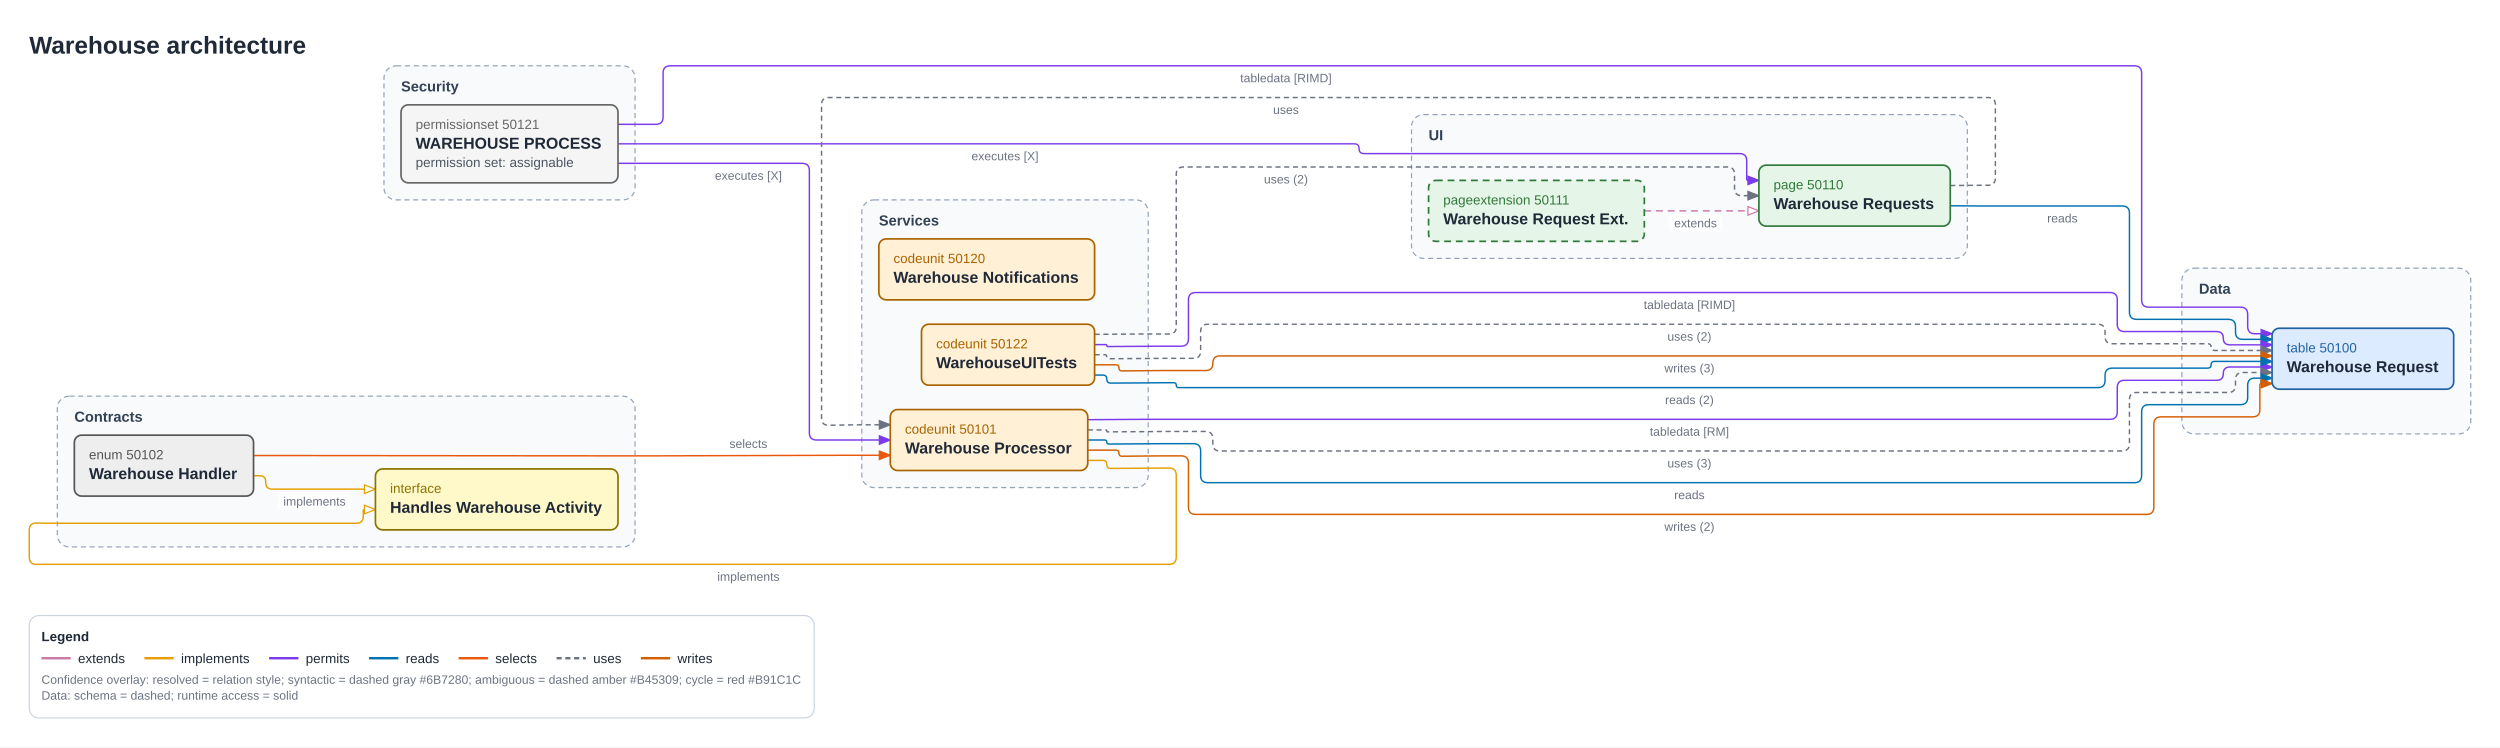
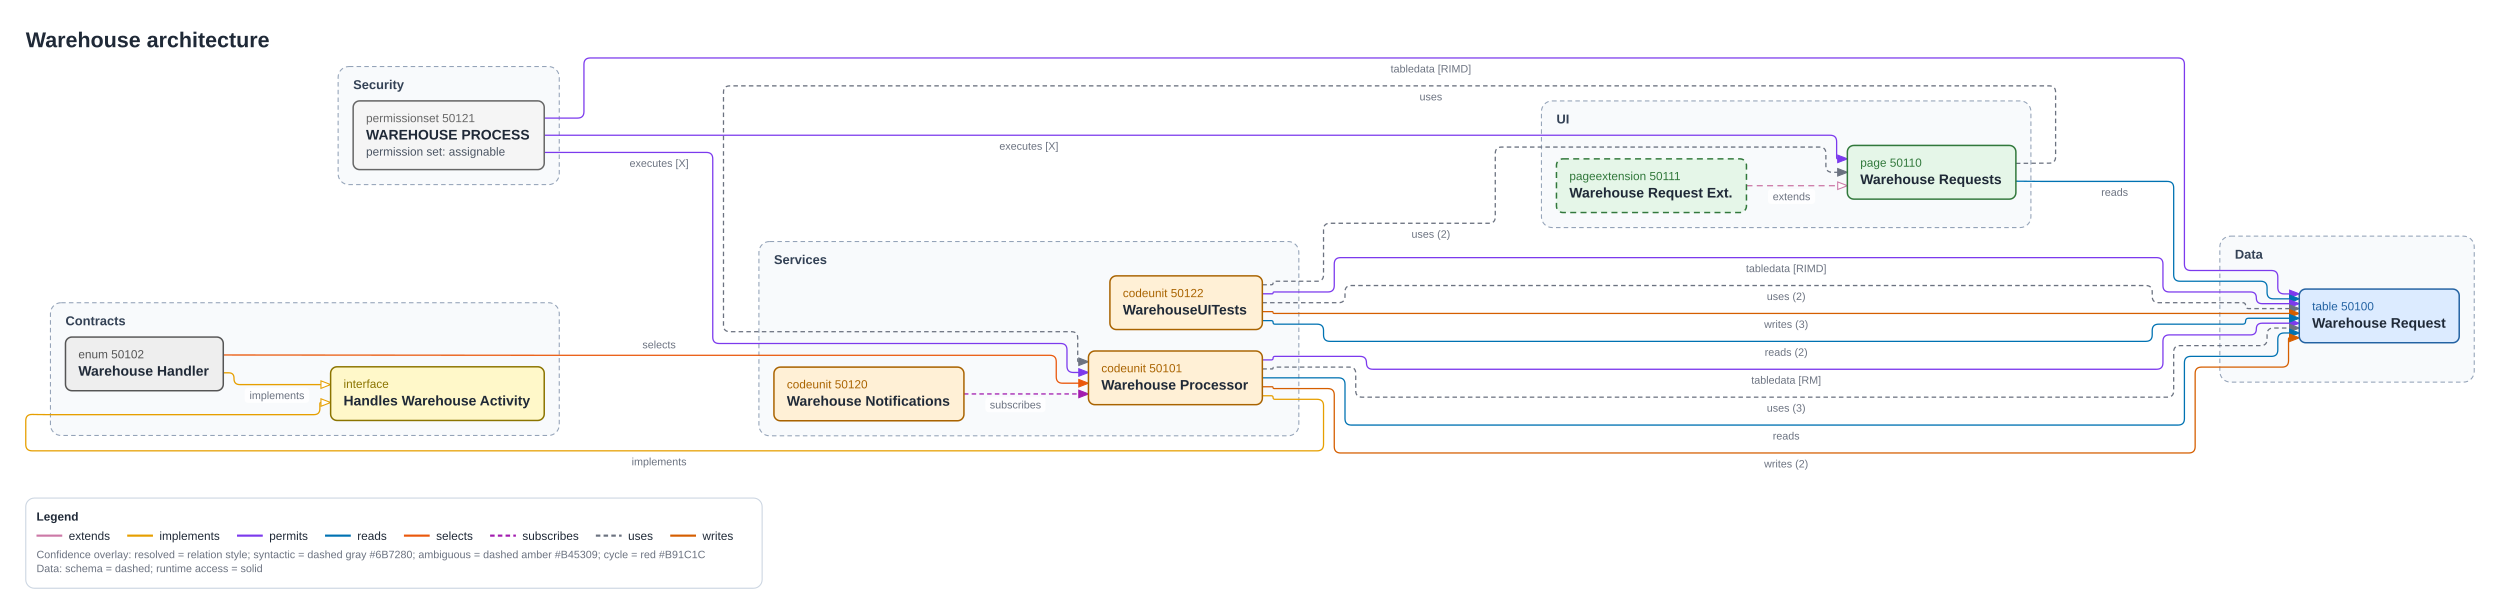
- <svg xmlns="http://www.w3.org/2000/svg" class="bca-diagram" viewBox="0 0 2051 613" width="2051" height="613" font-family="Arial, Helvetica, 'Liberation Sans', sans-serif">
-   <rect class="background" width="2051" height="613" fill="#ffffff" />
+ <svg xmlns="http://www.w3.org/2000/svg" class="bca-diagram" viewBox="0 0 2329 572" width="2329" height="572" font-family="Arial, Helvetica, 'Liberation Sans', sans-serif">
+   <rect class="background" width="2329" height="572" fill="#ffffff" />
  <text class="title" x="24" y="44" font-size="20" font-weight="700" fill="#1f2937">Warehouse architecture</text>
  <g class="groups">
    <g class="group" data-group="g0">
-       <rect x="47" y="325" width="474" height="123.7" rx="10" fill="#f8fafc" stroke="#94a3b8" stroke-width="1" stroke-dasharray="4.2 3" />
-       <text x="61" y="346" font-size="12" font-weight="700" fill="#334155">Contracts</text>
+       <rect x="47" y="282" width="474" height="123.7" rx="10" fill="#f8fafc" stroke="#94a3b8" stroke-width="1" stroke-dasharray="4.2 3" />
+       <text x="61" y="303" font-size="12" font-weight="700" fill="#334155">Contracts</text>
    </g>
    <g class="group" data-group="g1">
-       <rect x="1790" y="220" width="237" height="136" rx="10" fill="#f8fafc" stroke="#94a3b8" stroke-width="1" stroke-dasharray="4.2 3" />
-       <text x="1804" y="241" font-size="12" font-weight="700" fill="#334155">Data</text>
+       <rect x="2068" y="220" width="237" height="136" rx="10" fill="#f8fafc" stroke="#94a3b8" stroke-width="1" stroke-dasharray="4.2 3" />
+       <text x="2082" y="241" font-size="12" font-weight="700" fill="#334155">Data</text>
    </g>
    <g class="group" data-group="g2">
-       <rect x="315" y="54" width="206" height="110" rx="10" fill="#f8fafc" stroke="#94a3b8" stroke-width="1" stroke-dasharray="4.2 3" />
-       <text x="329" y="75" font-size="12" font-weight="700" fill="#334155">Security</text>
+       <rect x="315" y="62" width="206" height="110" rx="10" fill="#f8fafc" stroke="#94a3b8" stroke-width="1" stroke-dasharray="4.2 3" />
+       <text x="329" y="83" font-size="12" font-weight="700" fill="#334155">Security</text>
    </g>
    <g class="group" data-group="g3">
-       <rect x="707" y="164" width="235" height="236" rx="10" fill="#f8fafc" stroke="#94a3b8" stroke-width="1" stroke-dasharray="4.2 3" />
-       <text x="721" y="185" font-size="12" font-weight="700" fill="#334155">Services</text>
+       <rect x="707" y="225" width="503" height="181" rx="10" fill="#f8fafc" stroke="#94a3b8" stroke-width="1" stroke-dasharray="4.2 3" />
+       <text x="721" y="246" font-size="12" font-weight="700" fill="#334155">Services</text>
    </g>
    <g class="group" data-group="g4">
-       <rect x="1158" y="94" width="456" height="118" rx="10" fill="#f8fafc" stroke="#94a3b8" stroke-width="1" stroke-dasharray="4.2 3" />
-       <text x="1172" y="115" font-size="12" font-weight="700" fill="#334155">UI</text>
+       <rect x="1436" y="94" width="456" height="118" rx="10" fill="#f8fafc" stroke="#94a3b8" stroke-width="1" stroke-dasharray="4.2 3" />
+       <text x="1450" y="115" font-size="12" font-weight="700" fill="#334155">UI</text>
    </g>
  </g>
  <g class="edges">
+     <g class="edge" data-from="g3.n0" data-to="g3.n4" data-kind="subscribes">
+       <path d="M898 367L1006 367" fill="none" stroke="#A21CAF" stroke-width="1.2" stroke-dasharray="4.2 3" />
+       <polygon points="1014,367 1005,370.5 1005,363.5" fill="#A21CAF" stroke="#A21CAF" stroke-width="1" />
+       <g class="edge-label">
+         <rect x="918" y="370" width="56" height="14" rx="3" fill="#ffffff" fill-opacity="0.85" />
+         <text x="946" y="380.5" font-size="10" fill="#6b7280" text-anchor="middle">subscribes</text>
+       </g>
+     </g>
    <g class="edge" data-from="g2.n1" data-to="g1.n3" data-kind="permits">
-       <path d="M507 102L538 102Q544 102 544 96L544 60Q544 54 550 54L1751 54Q1757 54 1757 60L1757 246Q1757 252 1763 252L1838 252Q1844 252 1844 258L1844 267.8Q1844 273.8 1850 273.8L1856 273.8" fill="none" stroke="#7C3AED" stroke-width="1.2" />
-       <polygon points="1864,273.8 1855,277.3 1855,270.3" fill="#7C3AED" stroke="#7C3AED" stroke-width="1" />
-       <g class="edge-label">
-         <rect x="1013" y="57" width="84" height="14" rx="3" fill="#ffffff" fill-opacity="0.85" />
-         <text x="1055" y="67.5" font-size="10" fill="#6b7280" text-anchor="middle">tabledata [RIMD]</text>
+       <path d="M507 110L538 110Q544 110 544 104L544 60Q544 54 550 54L2029 54Q2035 54 2035 60L2035 246Q2035 252 2041 252L2116 252Q2122 252 2122 258L2122 267.8Q2122 273.8 2128 273.8L2134 273.8" fill="none" stroke="#7C3AED" stroke-width="1.2" />
+       <polygon points="2142,273.8 2133,277.3 2133,270.3" fill="#7C3AED" stroke="#7C3AED" stroke-width="1" />
+       <g class="edge-label">
+         <rect x="1291" y="57" width="84" height="14" rx="3" fill="#ffffff" fill-opacity="0.85" />
+         <text x="1333" y="67.5" font-size="10" fill="#6b7280" text-anchor="middle">tabledata [RIMD]</text>
      </g>
    </g>
    <g class="edge" data-from="g2.n1" data-to="g3.n4" data-kind="permits">
-       <path d="M507 134L658 134Q664 134 664 140L664 355Q664 361 670 361L722.4 361" fill="none" stroke="#7C3AED" stroke-width="1.2" />
-       <polygon points="730.4,361 721.4,364.5 721.4,357.5" fill="#7C3AED" stroke="#7C3AED" stroke-width="1" />
-       <g class="edge-label">
-         <rect x="582" y="137" width="64" height="14" rx="3" fill="#ffffff" fill-opacity="0.85" />
-         <text x="614" y="147.5" font-size="10" fill="#6b7280" text-anchor="middle">executes [X]</text>
+       <path d="M507 142L658 142Q664 142 664 148L664 314Q664 320 670 320L988 320Q994 320 994 326L994 341Q994 347 1000 347L1006 347" fill="none" stroke="#7C3AED" stroke-width="1.2" />
+       <polygon points="1014,347 1005,350.5 1005,343.5" fill="#7C3AED" stroke="#7C3AED" stroke-width="1" />
+       <g class="edge-label">
+         <rect x="582" y="145" width="64" height="14" rx="3" fill="#ffffff" fill-opacity="0.85" />
+         <text x="614" y="155.5" font-size="10" fill="#6b7280" text-anchor="middle">executes [X]</text>
      </g>
    </g>
    <g class="edge" data-from="g2.n1" data-to="g4.n6" data-kind="permits">
-       <path d="M507 118L1111 118Q1115 118 1115 122L1115 122Q1115 126 1119 126L1427 126Q1433 126 1433 132L1433 147Q1433 148 1434 148L1435 148" fill="none" stroke="#7C3AED" stroke-width="1.2" />
-       <polygon points="1443,148 1434,151.5 1434,144.5" fill="#7C3AED" stroke="#7C3AED" stroke-width="1" />
-       <g class="edge-label">
-         <rect x="792.5" y="121" width="64" height="14" rx="3" fill="#ffffff" fill-opacity="0.85" />
-         <text x="824.5" y="131.5" font-size="10" fill="#6b7280" text-anchor="middle">executes [X]</text>
+       <path d="M507 126L1705 126Q1711 126 1711 132L1711 147Q1711 148 1712 148L1713 148" fill="none" stroke="#7C3AED" stroke-width="1.2" />
+       <polygon points="1721,148 1712,151.5 1712,144.5" fill="#7C3AED" stroke="#7C3AED" stroke-width="1" />
+       <g class="edge-label">
+         <rect x="926.5" y="129" width="64" height="14" rx="3" fill="#ffffff" fill-opacity="0.85" />
+         <text x="958.5" y="139.5" font-size="10" fill="#6b7280" text-anchor="middle">executes [X]</text>
      </g>
    </g>
    <g class="edge" data-from="g3.n4" data-to="g0.n2" data-kind="implements">
-       <path d="M892.4 377.7L904.7 377.7Q908 377.7 908 381L908 381Q908 384.3 911.3 384.3L941 384.1Q947 384 953 384L959 384Q965 384 965 390L965 457Q965 463 959 463L30 463Q24 463 24 457L24 435Q24 429 30 429.1L36 429.2Q42 429.3 48 429.3L292.3 429.3Q298 429.3 298 423.7L298 419Q298 418 299 418L300 418" fill="none" stroke="#E69F00" stroke-width="1.2" />
-       <polygon points="308,418 299,421.5 299,414.5" fill="#ffffff" stroke="#E69F00" stroke-width="1" />
-       <g class="edge-label">
-         <rect x="584" y="466" width="60" height="14" rx="3" fill="#ffffff" fill-opacity="0.85" />
-         <text x="614" y="476.5" font-size="10" fill="#6b7280" text-anchor="middle">implements</text>
+       <path d="M1176 368.7L1184.3 368.7Q1186 368.7 1186 370.3L1186 370.3Q1186 372 1187.7 372L1227 372Q1233 372 1233 378L1233 414Q1233 420 1227 420L30 420Q24 420 24 414L24 392Q24 386 30 386.1L36 386.2Q42 386.3 48 386.3L292.3 386.3Q298 386.3 298 380.7L298 376Q298 375 299 375L300 375" fill="none" stroke="#E69F00" stroke-width="1.2" />
+       <polygon points="308,375 299,378.5 299,371.5" fill="#ffffff" stroke="#E69F00" stroke-width="1" />
+       <g class="edge-label">
+         <rect x="584" y="423" width="60" height="14" rx="3" fill="#ffffff" fill-opacity="0.85" />
+         <text x="614" y="433.5" font-size="10" fill="#6b7280" text-anchor="middle">implements</text>
      </g>
    </g>
    <g class="edge" data-from="g3.n4" data-to="g1.n3" data-kind="permits">
-       <path d="M892.4 344.3L941 344Q947 344 953 344L1731 344Q1737 344 1737 338L1737 318Q1737 312 1743 312L1818.5 312Q1824 312 1824 306.5L1824 306.5Q1824 301.1 1829.5 301.1L1856 301.1" fill="none" stroke="#7C3AED" stroke-width="1.2" />
-       <polygon points="1864,301.1 1855,304.6 1855,297.6" fill="#7C3AED" stroke="#7C3AED" stroke-width="1" />
-       <g class="edge-label">
-         <rect x="1349" y="347" width="74" height="14" rx="3" fill="#ffffff" fill-opacity="0.85" />
-         <text x="1386" y="357.5" font-size="10" fill="#6b7280" text-anchor="middle">tabledata [RM]</text>
+       <path d="M1176 335.3L1184.3 335.3Q1186 335.3 1186 333.7L1186 333.7Q1186 332 1187.7 332L1267 332Q1273 332 1273 338L1273 338Q1273 344 1279 344L2009 344Q2015 344 2015 338L2015 318Q2015 312 2021 312L2096.5 312Q2102 312 2102 306.5L2102 306.5Q2102 301.1 2107.5 301.1L2134 301.1" fill="none" stroke="#7C3AED" stroke-width="1.2" />
+       <polygon points="2142,301.1 2133,304.6 2133,297.6" fill="#7C3AED" stroke="#7C3AED" stroke-width="1" />
+       <g class="edge-label">
+         <rect x="1627" y="347" width="74" height="14" rx="3" fill="#ffffff" fill-opacity="0.85" />
+         <text x="1664" y="357.5" font-size="10" fill="#6b7280" text-anchor="middle">tabledata [RM]</text>
      </g>
    </g>
    <g class="edge" data-from="g3.n4" data-to="g1.n3" data-kind="uses">
-       <path d="M892.4 352.7L907.2 352.7Q908 352.7 908 353.5L908 353.5Q908 354.3 908.8 354.3L941 354.1Q947 354 953 354L989 354Q995 354 995 360L995 364Q995 370 1001 370L1741 370Q1747 370 1747 364L1747 328Q1747 322 1753 322L1828 322Q1834 322 1834 316L1834 311.6Q1834 305.6 1840 305.6L1856 305.6" fill="none" stroke="#6B7280" stroke-width="1.2" stroke-dasharray="4.2 3" />
-       <polygon points="1864,305.6 1855,309.1 1855,302.1" fill="#6B7280" stroke="#6B7280" stroke-width="1" />
-       <g class="edge-label">
-         <rect x="1363.5" y="373" width="45" height="14" rx="3" fill="#ffffff" fill-opacity="0.85" />
-         <text x="1386" y="383.5" font-size="10" fill="#6b7280" text-anchor="middle">uses (3)</text>
+       <path d="M1176 343.7L1185.2 343.7Q1186 343.7 1186 342.8L1186 342.8Q1186 342 1186.8 342L1257 342Q1263 342 1263 348L1263 364Q1263 370 1269 370L2019 370Q2025 370 2025 364L2025 328Q2025 322 2031 322L2106 322Q2112 322 2112 316L2112 311.6Q2112 305.6 2118 305.6L2134 305.6" fill="none" stroke="#6B7280" stroke-width="1.2" stroke-dasharray="4.2 3" />
+       <polygon points="2142,305.6 2133,309.1 2133,302.1" fill="#6B7280" stroke="#6B7280" stroke-width="1" />
+       <g class="edge-label">
+         <rect x="1641.5" y="373" width="45" height="14" rx="3" fill="#ffffff" fill-opacity="0.85" />
+         <text x="1664" y="383.5" font-size="10" fill="#6b7280" text-anchor="middle">uses (3)</text>
      </g>
    </g>
    <g class="edge" data-from="g3.n4" data-to="g1.n3" data-kind="reads">
-       <path d="M892.4 361L906.3 361Q908 361 908 362.7L908 362.7Q908 364.3 909.7 364.3L941 364.1Q947 364 953 364L979 364Q985 364 985 370L985 390Q985 396 991 396L1751 396Q1757 396 1757 390L1757 338Q1757 332 1763 332L1838 332Q1844 332 1844 326L1844 316.2Q1844 310.2 1850 310.2L1856 310.2" fill="none" stroke="#0072B2" stroke-width="1.2" />
-       <polygon points="1864,310.2 1855,313.7 1855,306.7" fill="#0072B2" stroke="#0072B2" stroke-width="1" />
-       <g class="edge-label">
-         <rect x="1369" y="399" width="34" height="14" rx="3" fill="#ffffff" fill-opacity="0.85" />
-         <text x="1386" y="409.5" font-size="10" fill="#6b7280" text-anchor="middle">reads</text>
+       <path d="M1176 352L1247 352Q1253 352 1253 358L1253 390Q1253 396 1259 396L2029 396Q2035 396 2035 390L2035 338Q2035 332 2041 332L2116 332Q2122 332 2122 326L2122 316.2Q2122 310.2 2128 310.2L2134 310.2" fill="none" stroke="#0072B2" stroke-width="1.2" />
+       <polygon points="2142,310.2 2133,313.7 2133,306.7" fill="#0072B2" stroke="#0072B2" stroke-width="1" />
+       <g class="edge-label">
+         <rect x="1647" y="399" width="34" height="14" rx="3" fill="#ffffff" fill-opacity="0.85" />
+         <text x="1664" y="409.5" font-size="10" fill="#6b7280" text-anchor="middle">reads</text>
      </g>
    </g>
    <g class="edge" data-from="g3.n4" data-to="g1.n3" data-kind="writes">
-       <path d="M892.4 369.3L915.5 369.3Q918 369.3 918 371.8L918 371.8Q918 374.3 920.5 374.3L941 374.1Q947 374 953 374L969 374Q975 374 975 380L975 416Q975 422 981 422L1761 422Q1767 422 1767 416L1767 348Q1767 342 1773 342L1848 342Q1854 342 1854 336L1854 315.7Q1854 314.7 1855 314.7L1856 314.7" fill="none" stroke="#D55E00" stroke-width="1.2" />
-       <polygon points="1864,314.7 1855,318.2 1855,311.2" fill="#D55E00" stroke="#D55E00" stroke-width="1" />
-       <g class="edge-label">
-         <rect x="1361" y="425" width="50" height="14" rx="3" fill="#ffffff" fill-opacity="0.85" />
-         <text x="1386" y="435.5" font-size="10" fill="#6b7280" text-anchor="middle">writes (2)</text>
+       <path d="M1176 360.3L1185.2 360.3Q1186 360.3 1186 361.2L1186 361.2Q1186 362 1186.8 362L1237 362Q1243 362 1243 368L1243 416Q1243 422 1249 422L2039 422Q2045 422 2045 416L2045 348Q2045 342 2051 342L2126 342Q2132 342 2132 336L2132 315.7Q2132 314.7 2133 314.7L2134 314.7" fill="none" stroke="#D55E00" stroke-width="1.2" />
+       <polygon points="2142,314.7 2133,318.2 2133,311.2" fill="#D55E00" stroke="#D55E00" stroke-width="1" />
+       <g class="edge-label">
+         <rect x="1639" y="425" width="50" height="14" rx="3" fill="#ffffff" fill-opacity="0.85" />
+         <text x="1664" y="435.5" font-size="10" fill="#6b7280" text-anchor="middle">writes (2)</text>
      </g>
    </g>
    <g class="edge" data-from="g0.n5" data-to="g0.n2" data-kind="implements">
-       <path d="M208 390.3L213 390.3Q218 390.3 218 395.3L218 395.8Q218 401.3 223.5 401.3L300 401.3" fill="none" stroke="#E69F00" stroke-width="1.2" />
-       <polygon points="308,401.3 299,404.8 299,397.8" fill="#ffffff" stroke="#E69F00" stroke-width="1" />
-       <g class="edge-label">
-         <rect x="228" y="404.3" width="60" height="14" rx="3" fill="#ffffff" fill-opacity="0.85" />
-         <text x="258" y="414.8" font-size="10" fill="#6b7280" text-anchor="middle">implements</text>
+       <path d="M208 347.3L213 347.3Q218 347.3 218 352.3L218 352.8Q218 358.3 223.5 358.3L300 358.3" fill="none" stroke="#E69F00" stroke-width="1.2" />
+       <polygon points="308,358.3 299,361.8 299,354.8" fill="#ffffff" stroke="#E69F00" stroke-width="1" />
+       <g class="edge-label">
+         <rect x="228" y="361.3" width="60" height="14" rx="3" fill="#ffffff" fill-opacity="0.85" />
+         <text x="258" y="371.8" font-size="10" fill="#6b7280" text-anchor="middle">implements</text>
      </g>
    </g>
    <g class="edge" data-from="g0.n5" data-to="g3.n4" data-kind="selects">
-       <path d="M208 373.7L520 374Q526 374 532 374L696 373.5Q702 373.5 708 373.5L722.4 373.5" fill="none" stroke="#EA580C" stroke-width="1.2" />
-       <polygon points="730.4,373.5 721.4,377 721.4,370" fill="#EA580C" stroke="#EA580C" stroke-width="1" />
-       <g class="edge-label">
-         <rect x="594" y="357" width="40" height="14" rx="3" fill="#ffffff" fill-opacity="0.85" />
-         <text x="614" y="367.5" font-size="10" fill="#6b7280" text-anchor="middle">selects</text>
+       <path d="M208 330.7L520 331Q526 331 532 331L978 331Q984 331 984 337L984 351Q984 357 990 357L1006 357" fill="none" stroke="#EA580C" stroke-width="1.2" />
+       <polygon points="1014,357 1005,360.5 1005,353.5" fill="#EA580C" stroke="#EA580C" stroke-width="1" />
+       <g class="edge-label">
+         <rect x="594" y="314" width="40" height="14" rx="3" fill="#ffffff" fill-opacity="0.85" />
+         <text x="614" y="324.5" font-size="10" fill="#6b7280" text-anchor="middle">selects</text>
      </g>
    </g>
    <g class="edge" data-from="g4.n6" data-to="g1.n3" data-kind="reads">
-       <path d="M1600 168.8L1613 168.9Q1619 169 1625 169L1741 169Q1747 169 1747 175L1747 256Q1747 262 1753 262L1828 262Q1834 262 1834 268L1834 272.4Q1834 278.4 1840 278.4L1856 278.4" fill="none" stroke="#0072B2" stroke-width="1.2" />
-       <polygon points="1864,278.4 1855,281.9 1855,274.9" fill="#0072B2" stroke="#0072B2" stroke-width="1" />
-       <g class="edge-label">
-         <rect x="1675" y="172" width="34" height="14" rx="3" fill="#ffffff" fill-opacity="0.85" />
-         <text x="1692" y="182.5" font-size="10" fill="#6b7280" text-anchor="middle">reads</text>
+       <path d="M1878 168.8L1891 168.9Q1897 169 1903 169L2019 169Q2025 169 2025 175L2025 256Q2025 262 2031 262L2106 262Q2112 262 2112 268L2112 272.4Q2112 278.4 2118 278.4L2134 278.4" fill="none" stroke="#0072B2" stroke-width="1.2" />
+       <polygon points="2142,278.4 2133,281.9 2133,274.9" fill="#0072B2" stroke="#0072B2" stroke-width="1" />
+       <g class="edge-label">
+         <rect x="1953" y="172" width="34" height="14" rx="3" fill="#ffffff" fill-opacity="0.85" />
+         <text x="1970" y="182.5" font-size="10" fill="#6b7280" text-anchor="middle">reads</text>
      </g>
    </g>
    <g class="edge" data-from="g4.n6" data-to="g3.n4" data-kind="uses">
-       <path d="M1600 152.2L1613 152.1Q1619 152 1625 152L1631 152Q1637 152 1637 146L1637 86Q1637 80 1631 80L680 80Q674 80 674 86L674 343Q674 349 680 348.9L696 348.6Q702 348.5 708 348.5L722.4 348.5" fill="none" stroke="#6B7280" stroke-width="1.2" stroke-dasharray="4.2 3" />
-       <polygon points="730.4,348.5 721.4,352 721.4,345" fill="#6B7280" stroke="#6B7280" stroke-width="1" />
-       <g class="edge-label">
-         <rect x="1040" y="83" width="30" height="14" rx="3" fill="#ffffff" fill-opacity="0.85" />
-         <text x="1055" y="93.5" font-size="10" fill="#6b7280" text-anchor="middle">uses</text>
+       <path d="M1878 152.2L1891 152.1Q1897 152 1903 152L1909 152Q1915 152 1915 146L1915 86Q1915 80 1909 80L680 80Q674 80 674 86L674 303Q674 309 680 309L998 309Q1004 309 1004 315L1004 336Q1004 337 1005 337L1006 337" fill="none" stroke="#6B7280" stroke-width="1.2" stroke-dasharray="4.2 3" />
+       <polygon points="1014,337 1005,340.5 1005,333.5" fill="#6B7280" stroke="#6B7280" stroke-width="1" />
+       <g class="edge-label">
+         <rect x="1318" y="83" width="30" height="14" rx="3" fill="#ffffff" fill-opacity="0.85" />
+         <text x="1333" y="93.5" font-size="10" fill="#6b7280" text-anchor="middle">uses</text>
      </g>
    </g>
    <g class="edge" data-from="g4.n7" data-to="g4.n6" data-kind="extends">
-       <path d="M1349 173L1435 173" fill="none" stroke="#CC79A7" stroke-width="1.2" stroke-dasharray="5.6 4" />
-       <polygon points="1443,173 1434,176.5 1434,169.5" fill="#ffffff" stroke="#CC79A7" stroke-width="1" />
-       <g class="edge-label">
-         <rect x="1369" y="176" width="44" height="14" rx="3" fill="#ffffff" fill-opacity="0.85" />
-         <text x="1391" y="186.5" font-size="10" fill="#6b7280" text-anchor="middle">extends</text>
+       <path d="M1627 173L1713 173" fill="none" stroke="#CC79A7" stroke-width="1.2" stroke-dasharray="5.6 4" />
+       <polygon points="1721,173 1712,176.5 1712,169.5" fill="#ffffff" stroke="#CC79A7" stroke-width="1" />
+       <g class="edge-label">
+         <rect x="1647" y="176" width="44" height="14" rx="3" fill="#ffffff" fill-opacity="0.85" />
+         <text x="1669" y="186.5" font-size="10" fill="#6b7280" text-anchor="middle">extends</text>
      </g>
    </g>
    <g class="edge" data-from="g3.n8" data-to="g1.n3" data-kind="permits">
-       <path d="M898 282.7L907.2 282.7Q908 282.7 908 283.5L908 283.5Q908 284.3 908.8 284.3L941 284.1Q947 284 953 284L969 284Q975 284 975 278L975 246Q975 240 981 240L1731 240Q1737 240 1737 246L1737 266Q1737 272 1743 272L1818.5 272Q1824 272 1824 277.5L1824 277.5Q1824 282.9 1829.5 282.9L1856 282.9" fill="none" stroke="#7C3AED" stroke-width="1.2" />
-       <polygon points="1864,282.9 1855,286.4 1855,279.4" fill="#7C3AED" stroke="#7C3AED" stroke-width="1" />
-       <g class="edge-label">
-         <rect x="1344" y="243" width="84" height="14" rx="3" fill="#ffffff" fill-opacity="0.85" />
-         <text x="1386" y="253.5" font-size="10" fill="#6b7280" text-anchor="middle">tabledata [RIMD]</text>
+       <path d="M1176 273.7L1185.2 273.7Q1186 273.7 1186 272.8L1186 272.8Q1186 272 1186.8 272L1237 272Q1243 272 1243 266L1243 246Q1243 240 1249 240L2009 240Q2015 240 2015 246L2015 266Q2015 272 2021 272L2096.5 272Q2102 272 2102 277.5L2102 277.5Q2102 282.9 2107.5 282.9L2134 282.9" fill="none" stroke="#7C3AED" stroke-width="1.2" />
+       <polygon points="2142,282.9 2133,286.4 2133,279.4" fill="#7C3AED" stroke="#7C3AED" stroke-width="1" />
+       <g class="edge-label">
+         <rect x="1622" y="243" width="84" height="14" rx="3" fill="#ffffff" fill-opacity="0.85" />
+         <text x="1664" y="253.5" font-size="10" fill="#6b7280" text-anchor="middle">tabledata [RIMD]</text>
      </g>
    </g>
    <g class="edge" data-from="g3.n8" data-to="g1.n3" data-kind="uses">
-       <path d="M898 291L906.3 291Q908 291 908 292.7L908 292.7Q908 294.3 909.7 294.3L941 294.1Q947 294 953 294L979 294Q985 294 985 288L985 272Q985 266 991 266L1721 266Q1727 266 1727 272L1727 276Q1727 282 1733 282L1811.3 282Q1814 282 1814 284.7L1814 284.7Q1814 287.5 1816.7 287.5L1856 287.5" fill="none" stroke="#6B7280" stroke-width="1.2" stroke-dasharray="4.2 3" />
-       <polygon points="1864,287.5 1855,291 1855,284" fill="#6B7280" stroke="#6B7280" stroke-width="1" />
-       <g class="edge-label">
-         <rect x="1363.5" y="269" width="45" height="14" rx="3" fill="#ffffff" fill-opacity="0.85" />
-         <text x="1386" y="279.5" font-size="10" fill="#6b7280" text-anchor="middle">uses (2)</text>
+       <path d="M1176 282L1247 282Q1253 282 1253 276L1253 272Q1253 266 1259 266L1999 266Q2005 266 2005 272L2005 276Q2005 282 2011 282L2089.3 282Q2092 282 2092 284.7L2092 284.7Q2092 287.5 2094.7 287.5L2134 287.5" fill="none" stroke="#6B7280" stroke-width="1.2" stroke-dasharray="4.2 3" />
+       <polygon points="2142,287.5 2133,291 2133,284" fill="#6B7280" stroke="#6B7280" stroke-width="1" />
+       <g class="edge-label">
+         <rect x="1641.5" y="269" width="45" height="14" rx="3" fill="#ffffff" fill-opacity="0.85" />
+         <text x="1664" y="279.5" font-size="10" fill="#6b7280" text-anchor="middle">uses (2)</text>
      </g>
    </g>
    <g class="edge" data-from="g3.n8" data-to="g4.n6" data-kind="uses">
-       <path d="M898 274.3L941 274Q947 274 953 274L959 274Q965 274 965 268L965 143Q965 137 971 137L1417 137Q1423 137 1423 143L1423 154.5Q1423 160.5 1429 160.5L1435 160.5" fill="none" stroke="#6B7280" stroke-width="1.2" stroke-dasharray="4.2 3" />
-       <polygon points="1443,160.5 1434,164 1434,157" fill="#6B7280" stroke="#6B7280" stroke-width="1" />
-       <g class="edge-label">
-         <rect x="1032.5" y="140" width="45" height="14" rx="3" fill="#ffffff" fill-opacity="0.85" />
-         <text x="1055" y="150.5" font-size="10" fill="#6b7280" text-anchor="middle">uses (2)</text>
+       <path d="M1176 265.3L1184.3 265.3Q1186 265.3 1186 263.7L1186 263.7Q1186 262 1187.7 262L1227 262Q1233 262 1233 256L1233 214Q1233 208 1239 208L1387 208Q1393 208 1393 202L1393 143Q1393 137 1399 137L1695 137Q1701 137 1701 143L1701 154.5Q1701 160.5 1707 160.5L1713 160.5" fill="none" stroke="#6B7280" stroke-width="1.2" stroke-dasharray="4.2 3" />
+       <polygon points="1721,160.5 1712,164 1712,157" fill="#6B7280" stroke="#6B7280" stroke-width="1" />
+       <g class="edge-label">
+         <rect x="1310.5" y="211" width="45" height="14" rx="3" fill="#ffffff" fill-opacity="0.85" />
+         <text x="1333" y="221.5" font-size="10" fill="#6b7280" text-anchor="middle">uses (2)</text>
      </g>
    </g>
    <g class="edge" data-from="g3.n8" data-to="g1.n3" data-kind="writes">
-       <path d="M898 299.3L915.5 299.3Q918 299.3 918 301.8L918 301.8Q918 304.3 920.5 304.3L941 304.1Q947 304 953 304L989 304Q995 304 995 298L995 298Q995 292 1001 292L1856 292" fill="none" stroke="#D55E00" stroke-width="1.2" />
-       <polygon points="1864,292 1855,295.5 1855,288.5" fill="#D55E00" stroke="#D55E00" stroke-width="1" />
-       <g class="edge-label">
-         <rect x="1361" y="295" width="50" height="14" rx="3" fill="#ffffff" fill-opacity="0.85" />
-         <text x="1386" y="305.5" font-size="10" fill="#6b7280" text-anchor="middle">writes (3)</text>
+       <path d="M1176 290.3L1185.2 290.3Q1186 290.3 1186 291.2L1186 291.2Q1186 292 1186.8 292L2134 292" fill="none" stroke="#D55E00" stroke-width="1.2" />
+       <polygon points="2142,292 2133,295.5 2133,288.5" fill="#D55E00" stroke="#D55E00" stroke-width="1" />
+       <g class="edge-label">
+         <rect x="1639" y="295" width="50" height="14" rx="3" fill="#ffffff" fill-opacity="0.85" />
+         <text x="1664" y="305.5" font-size="10" fill="#6b7280" text-anchor="middle">writes (3)</text>
      </g>
    </g>
    <g class="edge" data-from="g3.n8" data-to="g1.n3" data-kind="reads">
-       <path d="M898 307.7L904.7 307.7Q908 307.7 908 311L908 311Q908 314.3 911.3 314.3L941 314.1Q947 314 953 314L963 314Q965 314 965 316L965 316Q965 318 967 318L1721 318Q1727 318 1727 312L1727 308Q1727 302 1733 302L1811.3 302Q1814 302 1814 299.3L1814 299.3Q1814 296.5 1816.7 296.5L1856 296.5" fill="none" stroke="#0072B2" stroke-width="1.2" />
-       <polygon points="1864,296.5 1855,300 1855,293" fill="#0072B2" stroke="#0072B2" stroke-width="1" />
-       <g class="edge-label">
-         <rect x="1361.5" y="321" width="49" height="14" rx="3" fill="#ffffff" fill-opacity="0.85" />
-         <text x="1386" y="331.5" font-size="10" fill="#6b7280" text-anchor="middle">reads (2)</text>
+       <path d="M1176 298.7L1184.3 298.7Q1186 298.7 1186 300.3L1186 300.3Q1186 302 1187.7 302L1227 302Q1233 302 1233 308L1233 312Q1233 318 1239 318L1999 318Q2005 318 2005 312L2005 308Q2005 302 2011 302L2089.3 302Q2092 302 2092 299.3L2092 299.3Q2092 296.5 2094.7 296.5L2134 296.5" fill="none" stroke="#0072B2" stroke-width="1.2" />
+       <polygon points="2142,296.5 2133,300 2133,293" fill="#0072B2" stroke="#0072B2" stroke-width="1" />
+       <g class="edge-label">
+         <rect x="1639.5" y="321" width="49" height="14" rx="3" fill="#ffffff" fill-opacity="0.85" />
+         <text x="1664" y="331.5" font-size="10" fill="#6b7280" text-anchor="middle">reads (2)</text>
      </g>
    </g>
  </g>
  <g class="nodes">
    <g class="node" data-node="g0.n2" data-object="8ca2f385-ffba-4be3-94ad-84feaae0c397::BCA.Example.Inventory::interface::handles warehouse activity" data-type="interface">
-       <rect x="308" y="384.7" width="199" height="50" rx="6" fill="#FFF8C9" stroke="#8B7400" stroke-width="1.4" />
-       <text x="320" y="404.4" font-size="11" fill="#8B7400">interface</text>
-       <text x="320" y="420.7" font-size="13" font-weight="700" fill="#1f2937">Handles Warehouse Activity</text>
+       <rect x="308" y="341.7" width="199" height="50" rx="6" fill="#FFF8C9" stroke="#8B7400" stroke-width="1.4" />
+       <text x="320" y="361.4" font-size="11" fill="#8B7400">interface</text>
+       <text x="320" y="377.7" font-size="13" font-weight="700" fill="#1f2937">Handles Warehouse Activity</text>
    </g>
    <g class="node" data-node="g0.n5" data-object="8ca2f385-ffba-4be3-94ad-84feaae0c397::BCA.Example.Inventory::enum::50102" data-type="enum">
-       <rect x="61" y="357" width="147" height="50" rx="6" fill="#EEEEEE" stroke="#555555" stroke-width="1.4" />
-       <text x="73" y="376.8" font-size="11" fill="#555555">enum 50102</text>
-       <text x="73" y="393" font-size="13" font-weight="700" fill="#1f2937">Warehouse Handler</text>
+       <rect x="61" y="314" width="147" height="50" rx="6" fill="#EEEEEE" stroke="#555555" stroke-width="1.4" />
+       <text x="73" y="333.8" font-size="11" fill="#555555">enum 50102</text>
+       <text x="73" y="350" font-size="13" font-weight="700" fill="#1f2937">Warehouse Handler</text>
    </g>
    <g class="node" data-node="g1.n3" data-object="8ca2f385-ffba-4be3-94ad-84feaae0c397::BCA.Example.Inventory::table::50100" data-type="table">
-       <rect x="1864" y="269.3" width="149" height="50" rx="6" fill="#DCEBFF" stroke="#2362A2" stroke-width="1.4" />
-       <text x="1876" y="289.1" font-size="11" fill="#2362A2">table 50100</text>
-       <text x="1876" y="305.3" font-size="13" font-weight="700" fill="#1f2937">Warehouse Request</text>
+       <rect x="2142" y="269.3" width="149" height="50" rx="6" fill="#DCEBFF" stroke="#2362A2" stroke-width="1.4" />
+       <text x="2154" y="289.1" font-size="11" fill="#2362A2">table 50100</text>
+       <text x="2154" y="305.3" font-size="13" font-weight="700" fill="#1f2937">Warehouse Request</text>
    </g>
    <g class="node" data-node="g2.n1" data-object="8ca2f385-ffba-4be3-94ad-84feaae0c397::BCA.Example.Automation::permissionset::50121" data-type="permissionset">
-       <rect x="329" y="86" width="178" height="64" rx="6" fill="#F5F5F5" stroke="#666666" stroke-width="1.4" />
-       <text x="341" y="105.8" font-size="11" fill="#666666">permissionset 50121</text>
-       <text x="341" y="122" font-size="13" font-weight="700" fill="#1f2937">WAREHOUSE PROCESS</text>
-       <text x="341" y="137" font-size="11" fill="#4b5563">permission set: assignable</text>
+       <rect x="329" y="94" width="178" height="64" rx="6" fill="#F5F5F5" stroke="#666666" stroke-width="1.4" />
+       <text x="341" y="113.8" font-size="11" fill="#666666">permissionset 50121</text>
+       <text x="341" y="130" font-size="13" font-weight="700" fill="#1f2937">WAREHOUSE PROCESS</text>
+       <text x="341" y="145" font-size="11" fill="#4b5563">permission set: assignable</text>
    </g>
    <g class="node" data-node="g3.n0" data-object="8ca2f385-ffba-4be3-94ad-84feaae0c397::BCA.Example.Automation::codeunit::50120" data-type="codeunit">
-       <rect x="721" y="196" width="177" height="50" rx="6" fill="#FFF0D6" stroke="#A96300" stroke-width="1.4" />
-       <text x="733" y="215.8" font-size="11" fill="#A96300">codeunit 50120</text>
-       <text x="733" y="232" font-size="13" font-weight="700" fill="#1f2937">Warehouse Notifications</text>
+       <rect x="721" y="342" width="177" height="50" rx="6" fill="#FFF0D6" stroke="#A96300" stroke-width="1.4" />
+       <text x="733" y="361.8" font-size="11" fill="#A96300">codeunit 50120</text>
+       <text x="733" y="378" font-size="13" font-weight="700" fill="#1f2937">Warehouse Notifications</text>
    </g>
    <g class="node" data-node="g3.n4" data-object="8ca2f385-ffba-4be3-94ad-84feaae0c397::BCA.Example.Inventory::codeunit::50101" data-type="codeunit">
-       <rect x="730.4" y="336" width="162" height="50" rx="6" fill="#FFF0D6" stroke="#A96300" stroke-width="1.4" />
-       <text x="742.4" y="355.8" font-size="11" fill="#A96300">codeunit 50101</text>
-       <text x="742.4" y="372" font-size="13" font-weight="700" fill="#1f2937">Warehouse Processor</text>
+       <rect x="1014" y="327" width="162" height="50" rx="6" fill="#FFF0D6" stroke="#A96300" stroke-width="1.4" />
+       <text x="1026" y="346.8" font-size="11" fill="#A96300">codeunit 50101</text>
+       <text x="1026" y="363" font-size="13" font-weight="700" fill="#1f2937">Warehouse Processor</text>
    </g>
    <g class="node" data-node="g3.n8" data-object="8ca2f385-ffba-4be3-94ad-84feaae0c397::BCA.Example.UI::codeunit::50122" data-type="codeunit">
-       <rect x="756" y="266" width="142" height="50" rx="6" fill="#FFF0D6" stroke="#A96300" stroke-width="1.4" />
-       <text x="768" y="285.8" font-size="11" fill="#A96300">codeunit 50122</text>
-       <text x="768" y="302" font-size="13" font-weight="700" fill="#1f2937">WarehouseUITests</text>
+       <rect x="1034" y="257" width="142" height="50" rx="6" fill="#FFF0D6" stroke="#A96300" stroke-width="1.4" />
+       <text x="1046" y="276.8" font-size="11" fill="#A96300">codeunit 50122</text>
+       <text x="1046" y="293" font-size="13" font-weight="700" fill="#1f2937">WarehouseUITests</text>
    </g>
    <g class="node" data-node="g4.n7" data-object="8ca2f385-ffba-4be3-94ad-84feaae0c397::BCA.Example.UI::pageextension::50111" data-type="pageextension">
-       <rect x="1172" y="148" width="177" height="50" rx="6" fill="#E5F6E8" stroke="#31783B" stroke-width="1.4" stroke-dasharray="5.6 4" />
-       <text x="1184" y="167.8" font-size="11" fill="#31783B">pageextension 50111</text>
-       <text x="1184" y="184" font-size="13" font-weight="700" fill="#1f2937">Warehouse Request Ext.</text>
+       <rect x="1450" y="148" width="177" height="50" rx="6" fill="#E5F6E8" stroke="#31783B" stroke-width="1.4" stroke-dasharray="5.6 4" />
+       <text x="1462" y="167.8" font-size="11" fill="#31783B">pageextension 50111</text>
+       <text x="1462" y="184" font-size="13" font-weight="700" fill="#1f2937">Warehouse Request Ext.</text>
    </g>
    <g class="node" data-node="g4.n6" data-object="8ca2f385-ffba-4be3-94ad-84feaae0c397::BCA.Example.UI::page::50110" data-type="page">
-       <rect x="1443" y="135.5" width="157" height="50" rx="6" fill="#E5F6E8" stroke="#31783B" stroke-width="1.4" />
-       <text x="1455" y="155.3" font-size="11" fill="#31783B">page 50110</text>
-       <text x="1455" y="171.5" font-size="13" font-weight="700" fill="#1f2937">Warehouse Requests</text>
+       <rect x="1721" y="135.5" width="157" height="50" rx="6" fill="#E5F6E8" stroke="#31783B" stroke-width="1.4" />
+       <text x="1733" y="155.3" font-size="11" fill="#31783B">page 50110</text>
+       <text x="1733" y="171.5" font-size="13" font-weight="700" fill="#1f2937">Warehouse Requests</text>
    </g>
  </g>
  <g class="legend">
-     <rect x="24" y="505" width="644" height="84" rx="8" fill="#ffffff" stroke="#cbd5e1" />
-     <text x="34" y="526" font-size="11" font-weight="700" fill="#1f2937">Legend</text>
+     <rect x="24" y="464" width="686" height="84" rx="8" fill="#ffffff" stroke="#cbd5e1" />
+     <text x="34" y="485" font-size="11" font-weight="700" fill="#1f2937">Legend</text>
    <g class="legend-kind" data-kind="extends">
-       <line x1="34" y1="540" x2="58" y2="540" stroke="#CC79A7" stroke-width="2" />
-       <text x="64" y="544" font-size="11" fill="#1f2937">extends</text>
+       <line x1="34" y1="499" x2="58" y2="499" stroke="#CC79A7" stroke-width="2" />
+       <text x="64" y="503" font-size="11" fill="#1f2937">extends</text>
    </g>
    <g class="legend-kind" data-kind="implements">
-       <line x1="118.5" y1="540" x2="142.5" y2="540" stroke="#E69F00" stroke-width="2" />
-       <text x="148.5" y="544" font-size="11" fill="#1f2937">implements</text>
+       <line x1="118.5" y1="499" x2="142.5" y2="499" stroke="#E69F00" stroke-width="2" />
+       <text x="148.5" y="503" font-size="11" fill="#1f2937">implements</text>
    </g>
    <g class="legend-kind" data-kind="permits">
-       <line x1="220.8" y1="540" x2="244.8" y2="540" stroke="#7C3AED" stroke-width="2" />
-       <text x="250.8" y="544" font-size="11" fill="#1f2937">permits</text>
+       <line x1="220.8" y1="499" x2="244.8" y2="499" stroke="#7C3AED" stroke-width="2" />
+       <text x="250.8" y="503" font-size="11" fill="#1f2937">permits</text>
    </g>
    <g class="legend-kind" data-kind="reads">
-       <line x1="302.8" y1="540" x2="326.8" y2="540" stroke="#0072B2" stroke-width="2" />
-       <text x="332.8" y="544" font-size="11" fill="#1f2937">reads</text>
+       <line x1="302.8" y1="499" x2="326.8" y2="499" stroke="#0072B2" stroke-width="2" />
+       <text x="332.8" y="503" font-size="11" fill="#1f2937">reads</text>
    </g>
    <g class="legend-kind" data-kind="selects">
-       <line x1="376.3" y1="540" x2="400.3" y2="540" stroke="#EA580C" stroke-width="2" />
-       <text x="406.3" y="544" font-size="11" fill="#1f2937">selects</text>
+       <line x1="376.3" y1="499" x2="400.3" y2="499" stroke="#EA580C" stroke-width="2" />
+       <text x="406.3" y="503" font-size="11" fill="#1f2937">selects</text>
+     </g>
+     <g class="legend-kind" data-kind="subscribes">
+       <line x1="456.6" y1="499" x2="480.6" y2="499" stroke="#A21CAF" stroke-width="2" stroke-dasharray="4.2 3" />
+       <text x="486.6" y="503" font-size="11" fill="#1f2937">subscribes</text>
    </g>
    <g class="legend-kind" data-kind="uses">
-       <line x1="456.6" y1="540" x2="480.6" y2="540" stroke="#6B7280" stroke-width="2" stroke-dasharray="4.2 3" />
-       <text x="486.6" y="544" font-size="11" fill="#1f2937">uses</text>
+       <line x1="555.1" y1="499" x2="579.1" y2="499" stroke="#6B7280" stroke-width="2" stroke-dasharray="4.2 3" />
+       <text x="585.1" y="503" font-size="11" fill="#1f2937">uses</text>
    </g>
    <g class="legend-kind" data-kind="writes">
-       <line x1="525.8" y1="540" x2="549.8" y2="540" stroke="#D55E00" stroke-width="2" />
-       <text x="555.8" y="544" font-size="11" fill="#1f2937">writes</text>
-     </g>
-     <text x="34" y="561" font-size="10" fill="#6b7280">Confidence overlay: resolved = relation style; syntactic = dashed gray #6B7280; ambiguous = dashed amber #B45309; cycle = red #B91C1C</text>
-     <text x="34" y="574" font-size="10" fill="#6b7280">Data: schema = dashed; runtime access = solid</text>
+       <line x1="624.4" y1="499" x2="648.4" y2="499" stroke="#D55E00" stroke-width="2" />
+       <text x="654.4" y="503" font-size="11" fill="#1f2937">writes</text>
+     </g>
+     <text x="34" y="520" font-size="10" fill="#6b7280">Confidence overlay: resolved = relation style; syntactic = dashed gray #6B7280; ambiguous = dashed amber #B45309; cycle = red #B91C1C</text>
+     <text x="34" y="533" font-size="10" fill="#6b7280">Data: schema = dashed; runtime access = solid</text>
  </g>
</svg>
